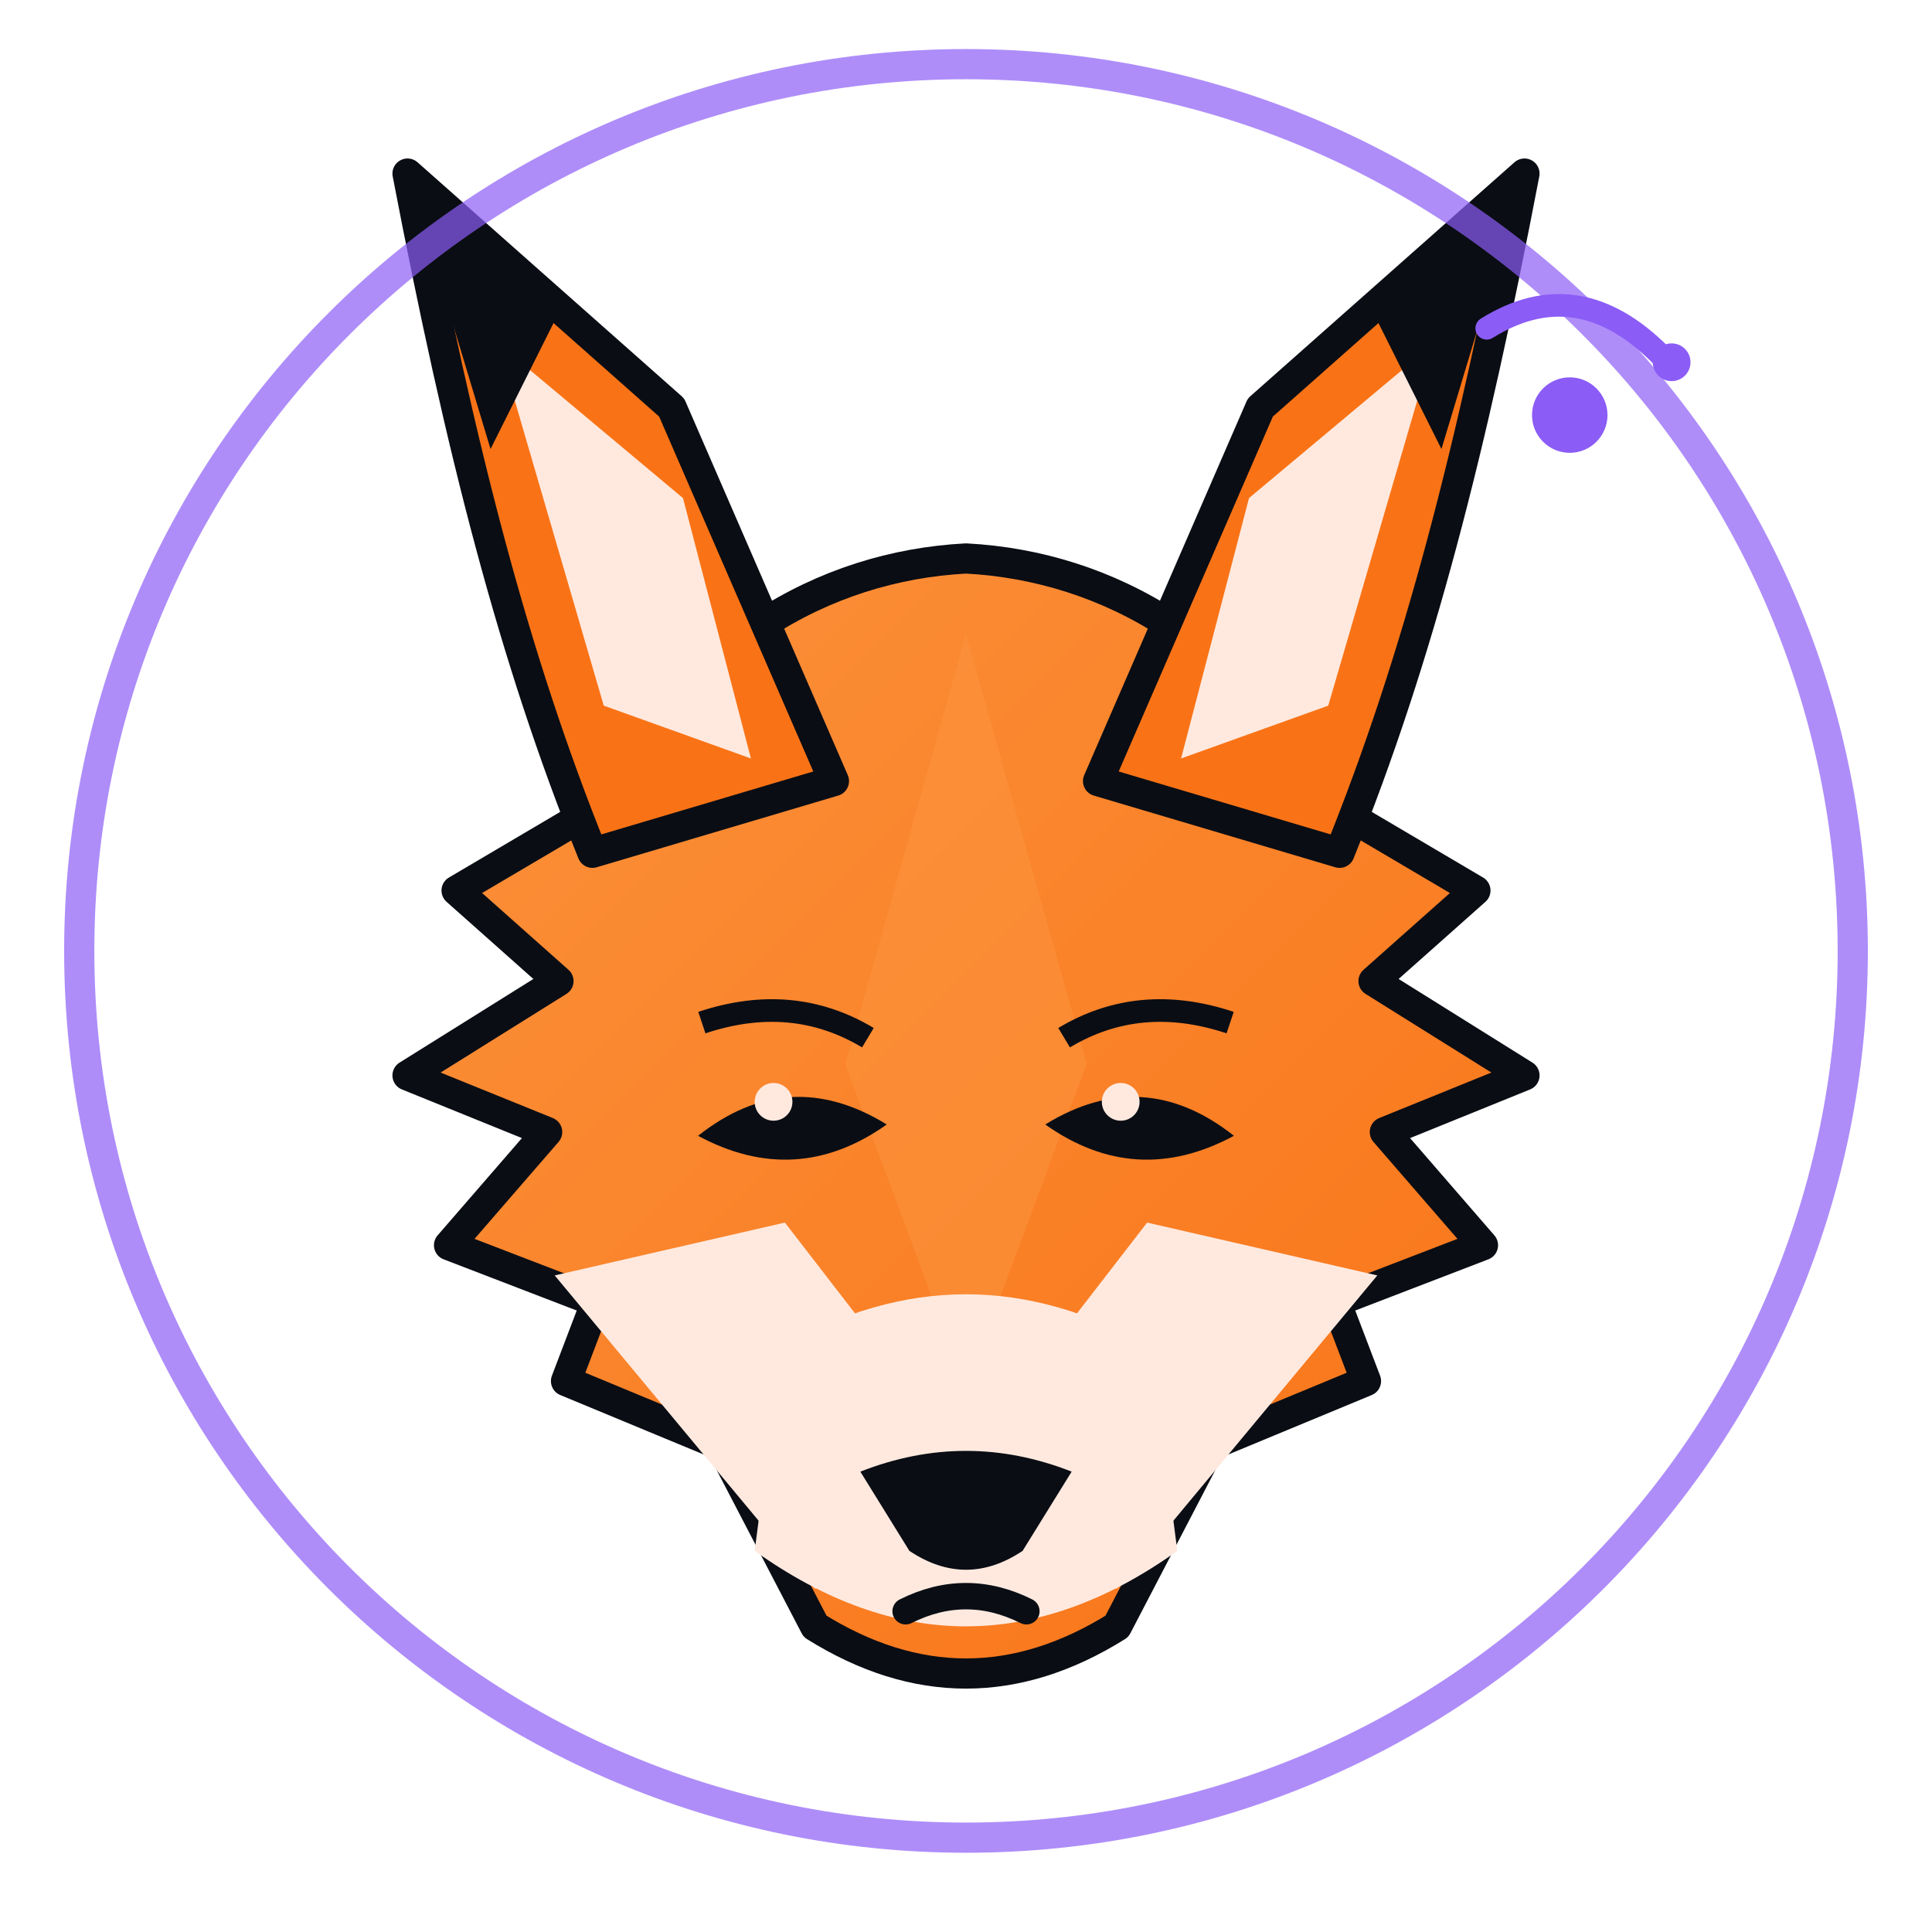
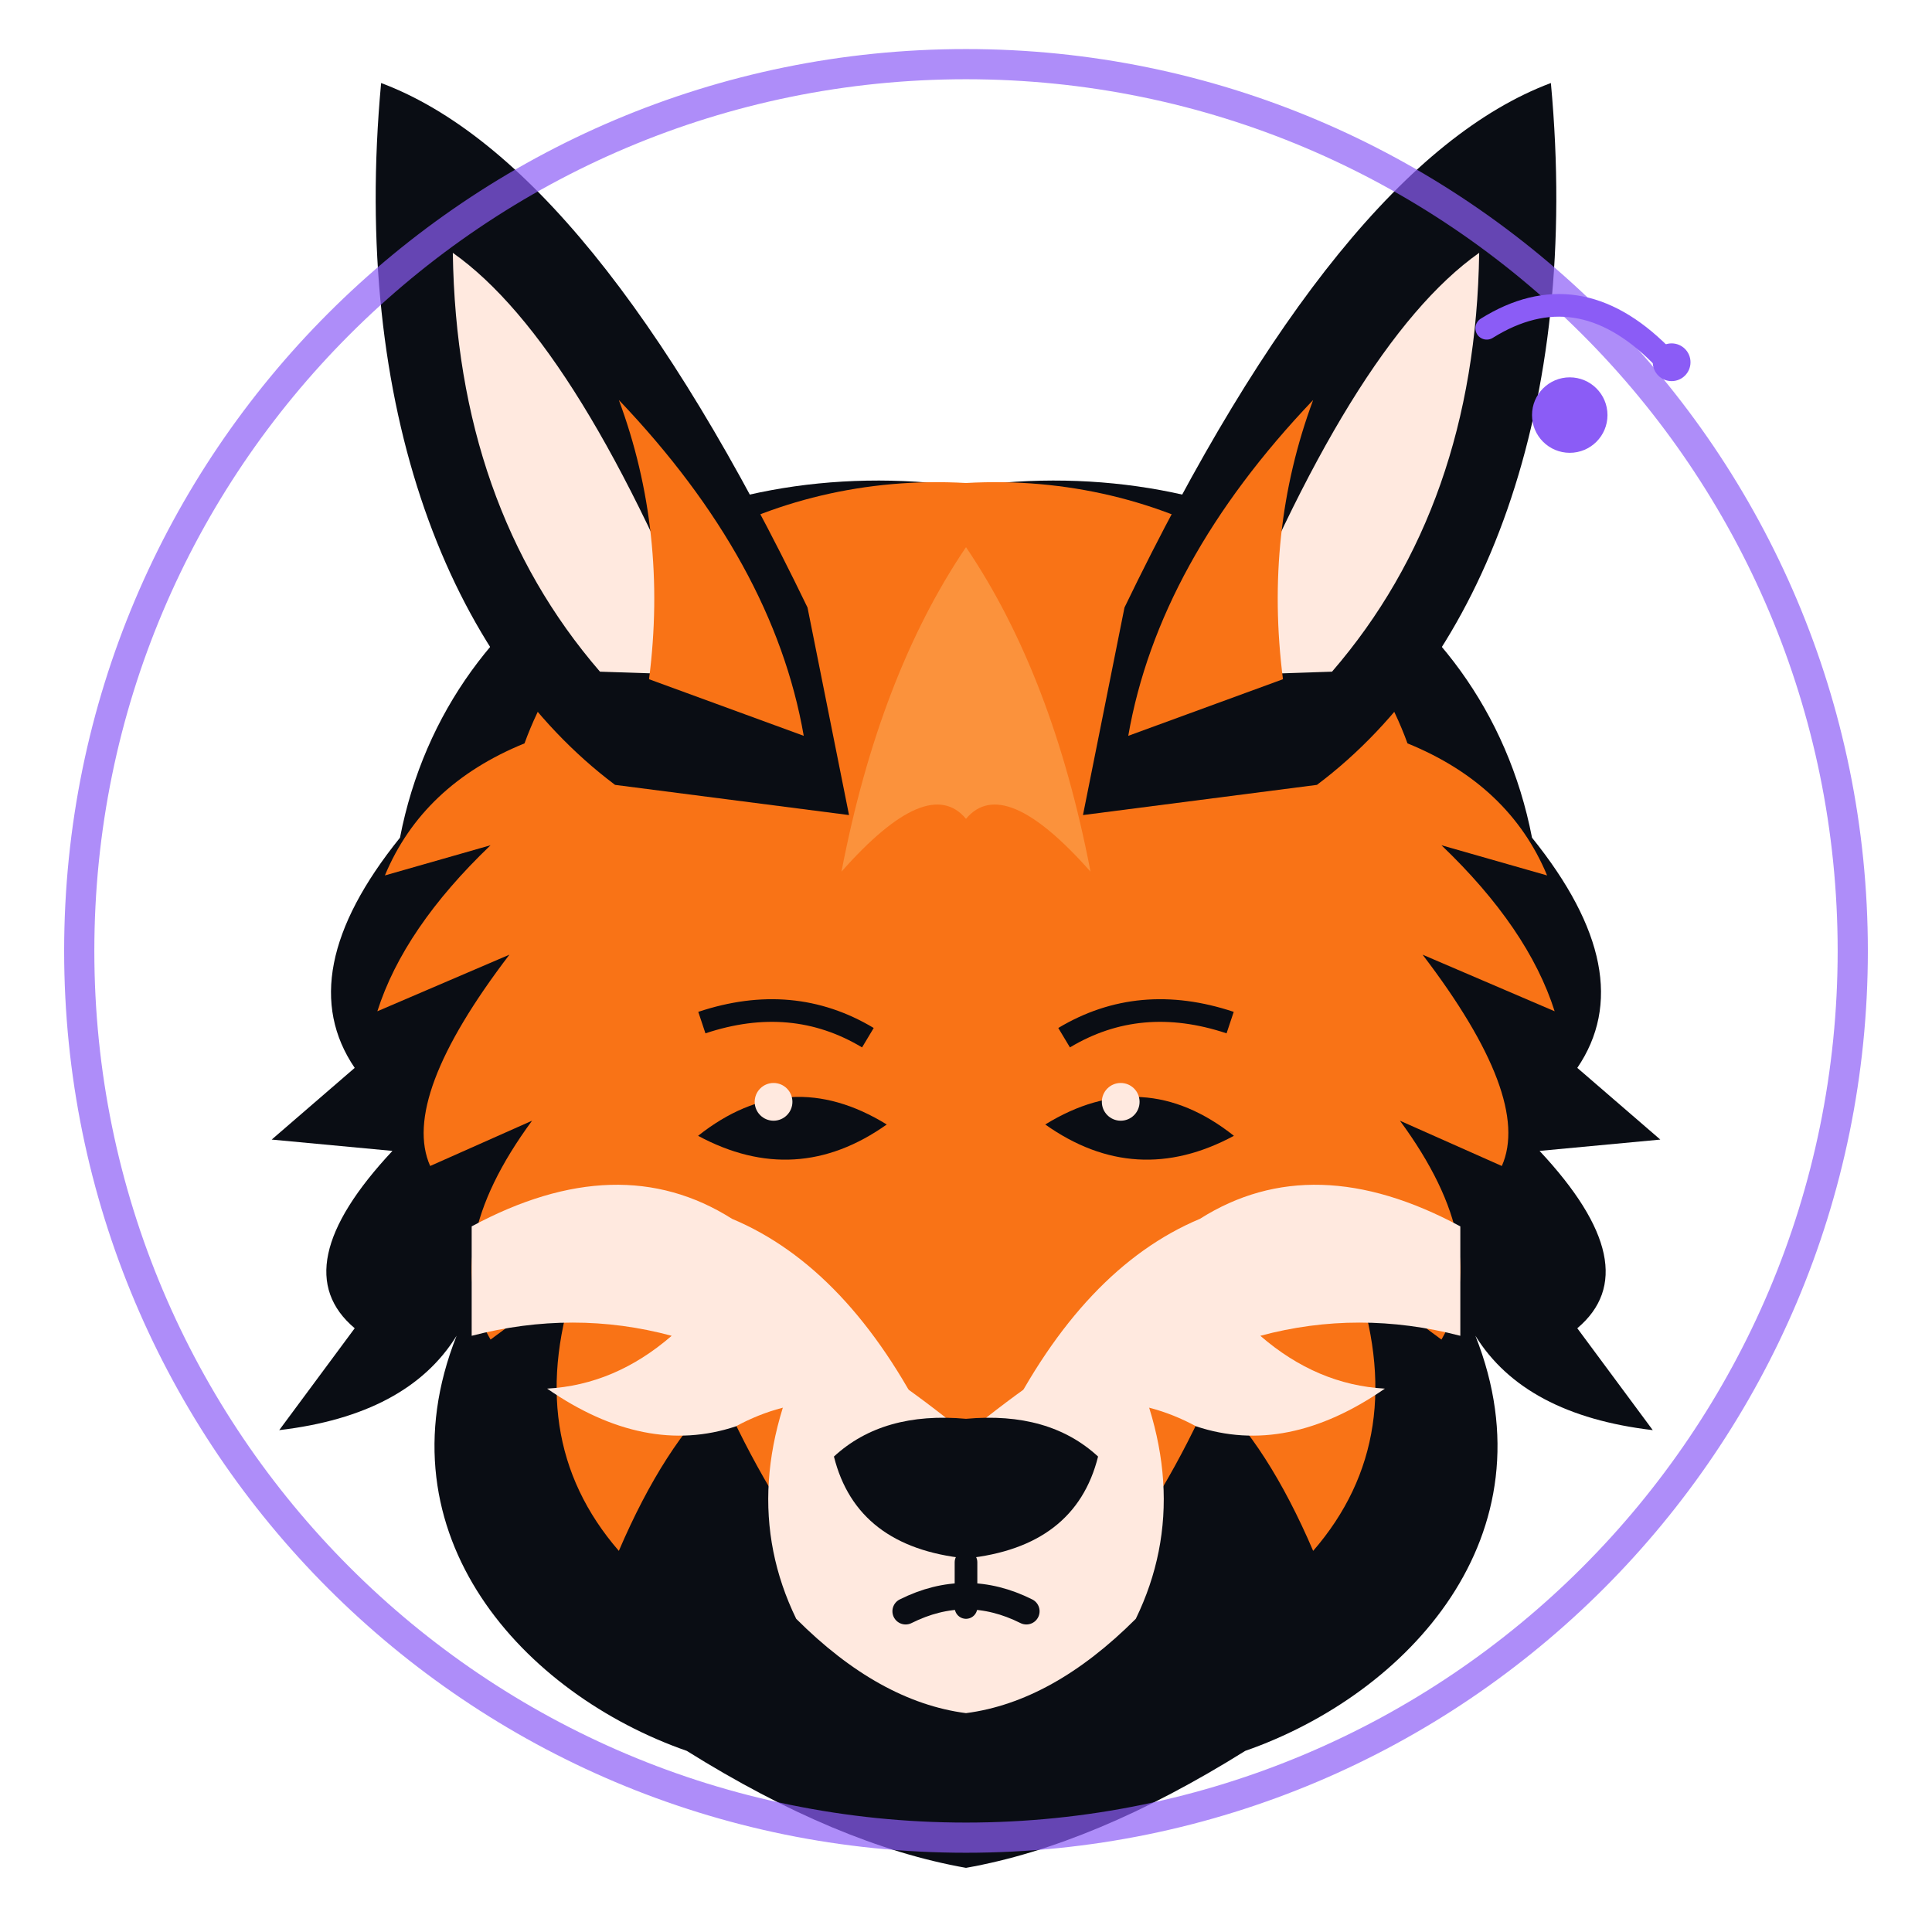
<svg xmlns="http://www.w3.org/2000/svg" width="512" height="512" viewBox="0 0 512 512" data-state="thinking">
  <defs>
    <linearGradient id="fur" x1="0" y1="0" x2="1" y2="1">
      <stop offset="0" stop-color="#fb923c" />
      <stop offset="1" stop-color="#f97316" />
    </linearGradient>
  </defs>
  <g id="body">
-     <path d="M256 148 C218 150 182 171 160 213 L121 236 148 260 108 285 145 300 119 330 158 345 150 366 191 383 216 431 Q256 456 296 431 L321 383 362 366 354 345 393 330 367 300 404 285 364 260 391 236 352 213 C330 171 294 150 256 148Z" fill="url(#fur)" stroke="#0a0d14" stroke-width="8" stroke-linejoin="round" />
-     <path d="M256 168 L224 282 256 368 288 282Z" fill="#fb923c" opacity="0.58" />
-     <path d="M147 338 L208 324 242 368 256 407 216 421Z M365 338 L304 324 270 368 256 407 296 421Z" fill="#ffe9df" />
-     <path d="M207 357 Q256 329 305 357 L312 411 Q256 451 200 411Z" fill="#ffe9df" />
-     <path d="M228 390 Q256 379 284 390 L271 411 Q256 421 241 411Z" fill="#0a0d14" />
+     <path d="M256 129 C185 119 119 155 106 222 Q77 258 94 283 L72 302 104 305 Q75 336 94 352 L74 379 Q108 375 121 354 C100 407 139 449 182 464 Q222 489 256 495 Q290 489 330 464 C373 449 412 407 391 354 Q404 375 438 379 L418 352 Q437 336 408 305 L440 302 418 283 Q435 258 406 222 C393 155 327 119 256 129Z" fill="#0a0d14" />
+     <path d="M256 128 C203 125 155 153 139 197 Q112 208 102 232 L130 224 Q107 246 100 268 L135 253 Q106 291 114 309 L141 297 Q116 331 130 355 L153 338 Q138 381 164 411 Q176 383 191 369 C207 405 229 434 256 448 C283 434 305 405 321 369 Q336 383 348 411 Q374 381 359 338 L382 355 Q396 331 371 297 L398 309 Q406 291 377 253 L412 268 Q405 246 382 224 L410 232 Q400 208 373 197 C357 153 309 125 256 128Z" fill="#f97316" />
+     <path d="M256 145 Q233 179 223 231 Q246 205 256 217 Q266 205 289 231 Q279 179 256 145Z" fill="#fb923c" />
+     <path d="M125 325 Q164 304 194 323 Q225 336 246 378 Q219 365 195 378 Q171 386 145 368 Q163 367 178 354 Q152 347 125 354Z M387 325 Q348 304 318 323 Q287 336 266 378 Q293 365 317 378 Q341 386 367 368 Q349 367 334 354 Q360 347 387 354Z" fill="#ffe9df" />
+     <path d="M216 353 Q234 362 256 380 Q278 362 296 353 Q318 394 301 429 Q279 451 256 454 Q233 451 211 429 Q194 394 216 353Z" fill="#ffe9df" />
+     <path d="M221 386 Q234 374 256 376 Q278 374 291 386 Q285 410 256 413 Q227 410 221 386Z" fill="#0a0d14" />
+     <path d="M256 414 L256 426" fill="none" stroke="#0a0d14" stroke-width="6" stroke-linecap="round" />
  </g>
  <g id="ears">
-     <path d="M157 226 C136 174 122 119 108 46 L178 108 221 207Z M355 226 C376 174 390 119 404 46 L334 108 291 207Z" fill="#f97316" stroke="#0a0d14" stroke-width="8" stroke-linejoin="round" />
-     <path d="M160 187 L132 91 181 132 199 201Z M352 187 L380 91 331 132 313 201Z" fill="#ffe9df" />
-     <path d="M108 46 149 81 130 119Z M404 46 363 81 382 119Z" fill="#0a0d14" />
+     <path d="M163 208 C119 175 93 108 101 22 Q157 43 214 161 L225 216Z M349 208 C393 175 419 108 411 22 Q355 43 298 161 L287 216Z" fill="#0a0d14" />
+     <path d="M159 178 Q121 134 120 67 Q154 91 189 179Z M353 178 Q391 134 392 67 Q358 91 323 179Z" fill="#ffe9df" />
+     <path d="M172 180 Q177 141 164 106 Q205 149 213 195Z M340 180 Q335 141 348 106 Q307 149 299 195Z" fill="#f97316" />
  </g>
  <g id="eyes">
    <path d="M185 301 Q209 282 235 298 Q211 315 185 301Z M327 301 Q303 282 277 298 Q301 315 327 301Z" fill="#0a0d14" />
    <circle cx="205" cy="292" r="5" fill="#ffe9df" />
    <circle cx="297" cy="292" r="5" fill="#ffe9df" />
    <path d="M186 271 Q210 263 230 275 M282 275 Q302 263 326 271" fill="none" stroke="#0a0d14" stroke-width="6" />
  </g>
  <g id="mouth">
    <path d="M240 427 Q256 419 272 427" fill="none" stroke="#0a0d14" stroke-width="7" stroke-linecap="round" />
  </g>
  <g id="glow">
    <circle cx="256" cy="252" r="235" fill="none" stroke="#8b5cf6" stroke-width="8" opacity="0.7" />
  </g>
  <g id="badge">
    <circle cx="416" cy="110" r="10" fill="#8b5cf6" />
    <path d="M394 87 Q418 72 440 94" fill="none" stroke="#8b5cf6" stroke-width="6" stroke-linecap="round" />
    <circle cx="443" cy="96" r="5" fill="#8b5cf6" />
  </g>
</svg>
